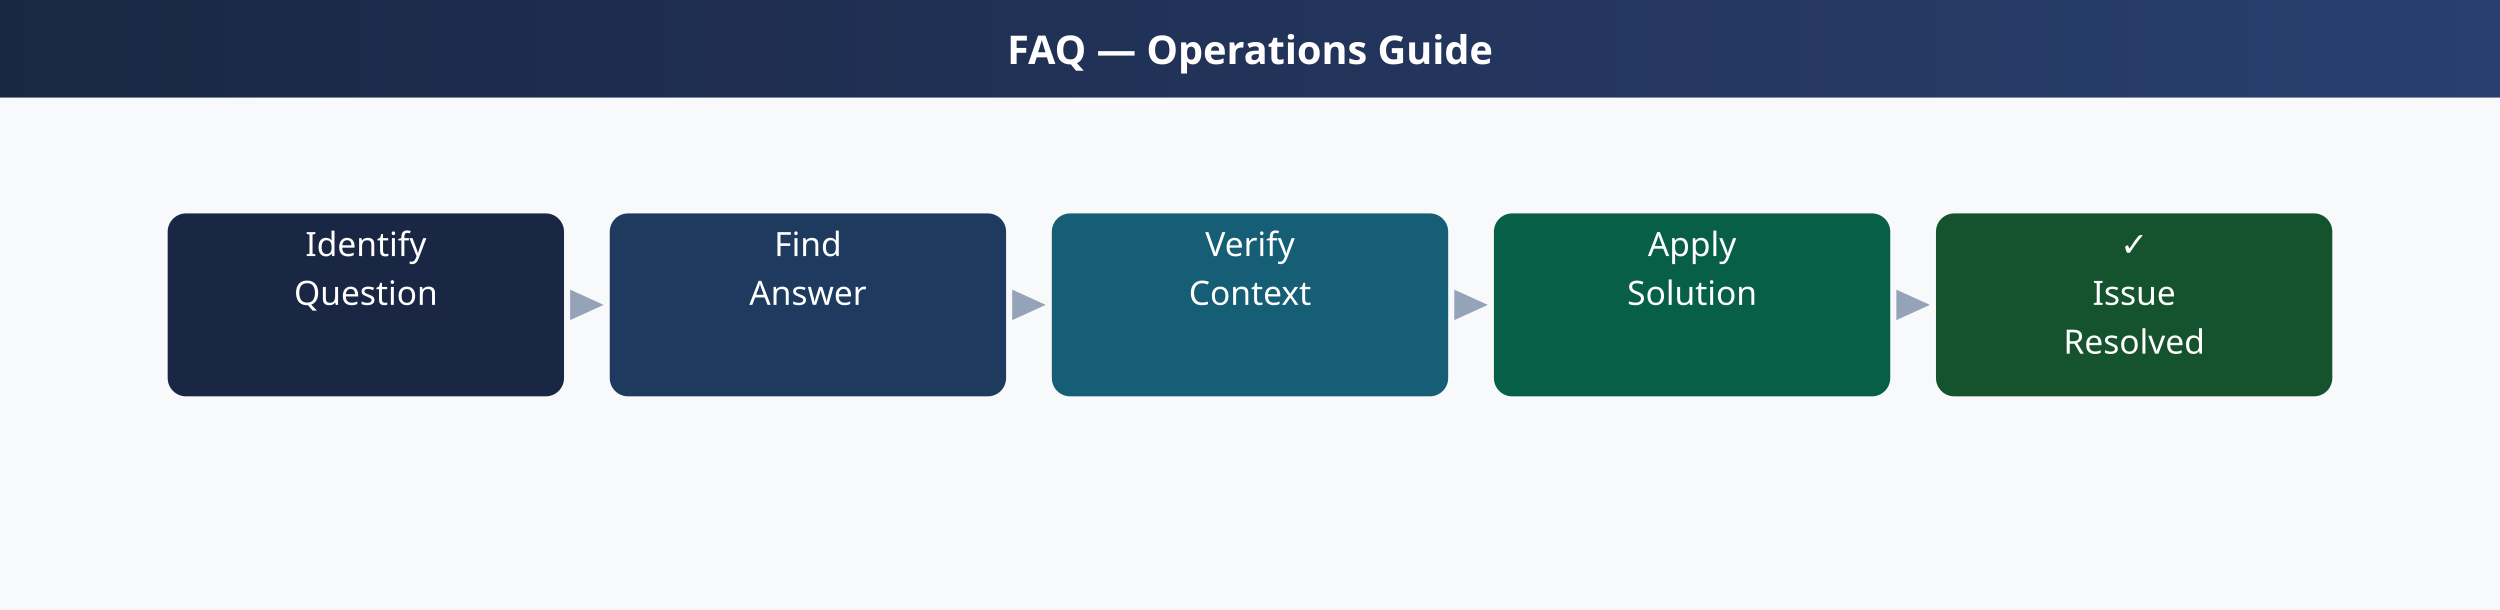
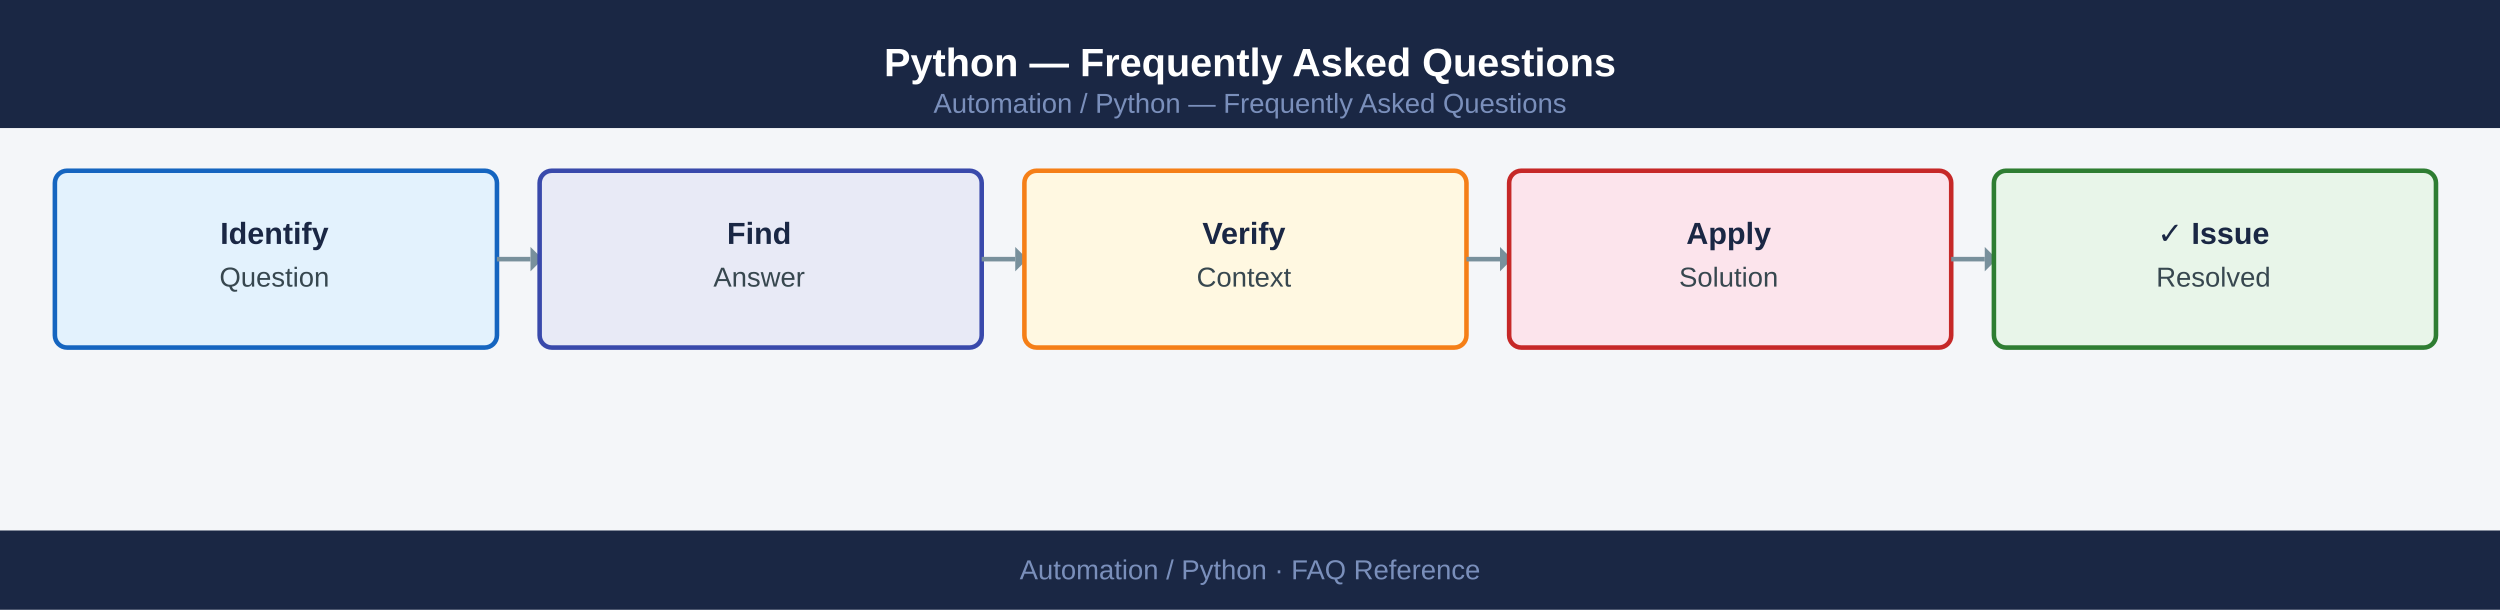
- <svg xmlns="http://www.w3.org/2000/svg" width="820" height="200">
-   <defs>
-     <linearGradient id="hdr" x1="0" y1="0" x2="1" y2="0">
-       <stop offset="0%" style="stop-color:#1a2744" />
-       <stop offset="100%" style="stop-color:#2a3f6f" />
-     </linearGradient>
-   </defs>
-   <rect width="820" height="200" fill="#f8f9fa" />
-   <rect width="820" height="32" fill="url(#hdr)" />
-   <text x="410" y="21" fill="white" font-family="sans-serif" font-size="13" font-weight="bold" text-anchor="middle">FAQ — Operations Guide</text>
-   <rect x="55" y="70" width="130" height="60" rx="6" fill="#1a2744" />
-   <text x="120" y="84" fill="white" font-family="sans-serif" font-size="11" text-anchor="middle">Identify</text>
-   <text x="120" y="100" fill="white" font-family="sans-serif" font-size="11" text-anchor="middle">Question</text>
-   <polygon points="187,95 198,100 187,105" fill="#94a3b8" />
-   <rect x="200" y="70" width="130" height="60" rx="6" fill="#1e3a5f" />
-   <text x="265" y="84" fill="white" font-family="sans-serif" font-size="11" text-anchor="middle">Find</text>
-   <text x="265" y="100" fill="white" font-family="sans-serif" font-size="11" text-anchor="middle">Answer</text>
-   <polygon points="332,95 343,100 332,105" fill="#94a3b8" />
-   <rect x="345" y="70" width="130" height="60" rx="6" fill="#155e75" />
-   <text x="410" y="84" fill="white" font-family="sans-serif" font-size="11" text-anchor="middle">Verify</text>
-   <text x="410" y="100" fill="white" font-family="sans-serif" font-size="11" text-anchor="middle">Context</text>
-   <polygon points="477,95 488,100 477,105" fill="#94a3b8" />
-   <rect x="490" y="70" width="130" height="60" rx="6" fill="#065f46" />
-   <text x="555" y="84" fill="white" font-family="sans-serif" font-size="11" text-anchor="middle">Apply</text>
-   <text x="555" y="100" fill="white" font-family="sans-serif" font-size="11" text-anchor="middle">Solution</text>
-   <polygon points="622,95 633,100 622,105" fill="#94a3b8" />
-   <rect x="635" y="70" width="130" height="60" rx="6" fill="#14532d" />
-   <text x="700" y="84" fill="white" font-family="sans-serif" font-size="11" text-anchor="middle">✓</text>
-   <text x="700" y="100" fill="white" font-family="sans-serif" font-size="11" text-anchor="middle">Issue</text>
-   <text x="700" y="116" fill="white" font-family="sans-serif" font-size="11" text-anchor="middle">Resolved</text>
+ <svg xmlns="http://www.w3.org/2000/svg" width="820" height="200" font-family="'Segoe UI',Arial,sans-serif">
+   <rect width="820" height="200" fill="#f4f6f9" />
+   <rect x="0" y="0" width="820" height="42" fill="#1a2744" />
+   <text x="410" y="25" text-anchor="middle" fill="white" font-size="13" font-weight="700">Python — Frequently Asked Questions</text>
+   <text x="410" y="37" text-anchor="middle" fill="#7a8fbb" font-size="9">Automation / Python — Frequently Asked Questions</text>
+   <rect x="18" y="56" width="145" height="58" fill="#e3f2fd" rx="4" stroke="#1565c0" stroke-width="1.5" />
+   <text x="90" y="80" text-anchor="middle" fill="#1a2744" font-size="10" font-weight="700">Identify</text>
+   <text x="90" y="94" text-anchor="middle" fill="#37474f" font-size="9">Question</text>
+   <line x1="163" y1="85" x2="174" y2="85" stroke="#78909c" stroke-width="1.5" />
+   <polygon points="174,81 178,85 174,89" fill="#78909c" />
+   <rect x="177" y="56" width="145" height="58" fill="#e8eaf6" rx="4" stroke="#3949ab" stroke-width="1.5" />
+   <text x="249" y="80" text-anchor="middle" fill="#1a2744" font-size="10" font-weight="700">Find</text>
+   <text x="249" y="94" text-anchor="middle" fill="#37474f" font-size="9">Answer</text>
+   <line x1="322" y1="85" x2="333" y2="85" stroke="#78909c" stroke-width="1.5" />
+   <polygon points="333,81 337,85 333,89" fill="#78909c" />
+   <rect x="336" y="56" width="145" height="58" fill="#fff8e1" rx="4" stroke="#f57f17" stroke-width="1.5" />
+   <text x="408" y="80" text-anchor="middle" fill="#1a2744" font-size="10" font-weight="700">Verify</text>
+   <text x="408" y="94" text-anchor="middle" fill="#37474f" font-size="9">Context</text>
+   <line x1="481" y1="85" x2="492" y2="85" stroke="#78909c" stroke-width="1.5" />
+   <polygon points="492,81 496,85 492,89" fill="#78909c" />
+   <rect x="495" y="56" width="145" height="58" fill="#fce4ec" rx="4" stroke="#c62828" stroke-width="1.5" />
+   <text x="567" y="80" text-anchor="middle" fill="#1a2744" font-size="10" font-weight="700">Apply</text>
+   <text x="567" y="94" text-anchor="middle" fill="#37474f" font-size="9">Solution</text>
+   <line x1="640" y1="85" x2="651" y2="85" stroke="#78909c" stroke-width="1.5" />
+   <polygon points="651,81 655,85 651,89" fill="#78909c" />
+   <rect x="654" y="56" width="145" height="58" fill="#e8f5e9" rx="4" stroke="#2e7d32" stroke-width="1.5" />
+   <text x="726" y="80" text-anchor="middle" fill="#1a2744" font-size="10" font-weight="700">✓ Issue</text>
+   <text x="726" y="94" text-anchor="middle" fill="#37474f" font-size="9">Resolved</text>
+   <rect x="0" y="174" width="820" height="26" fill="#1a2744" />
+   <text x="410" y="190" text-anchor="middle" fill="#7a8fbb" font-size="9">Automation / Python · FAQ Reference</text>
</svg>
